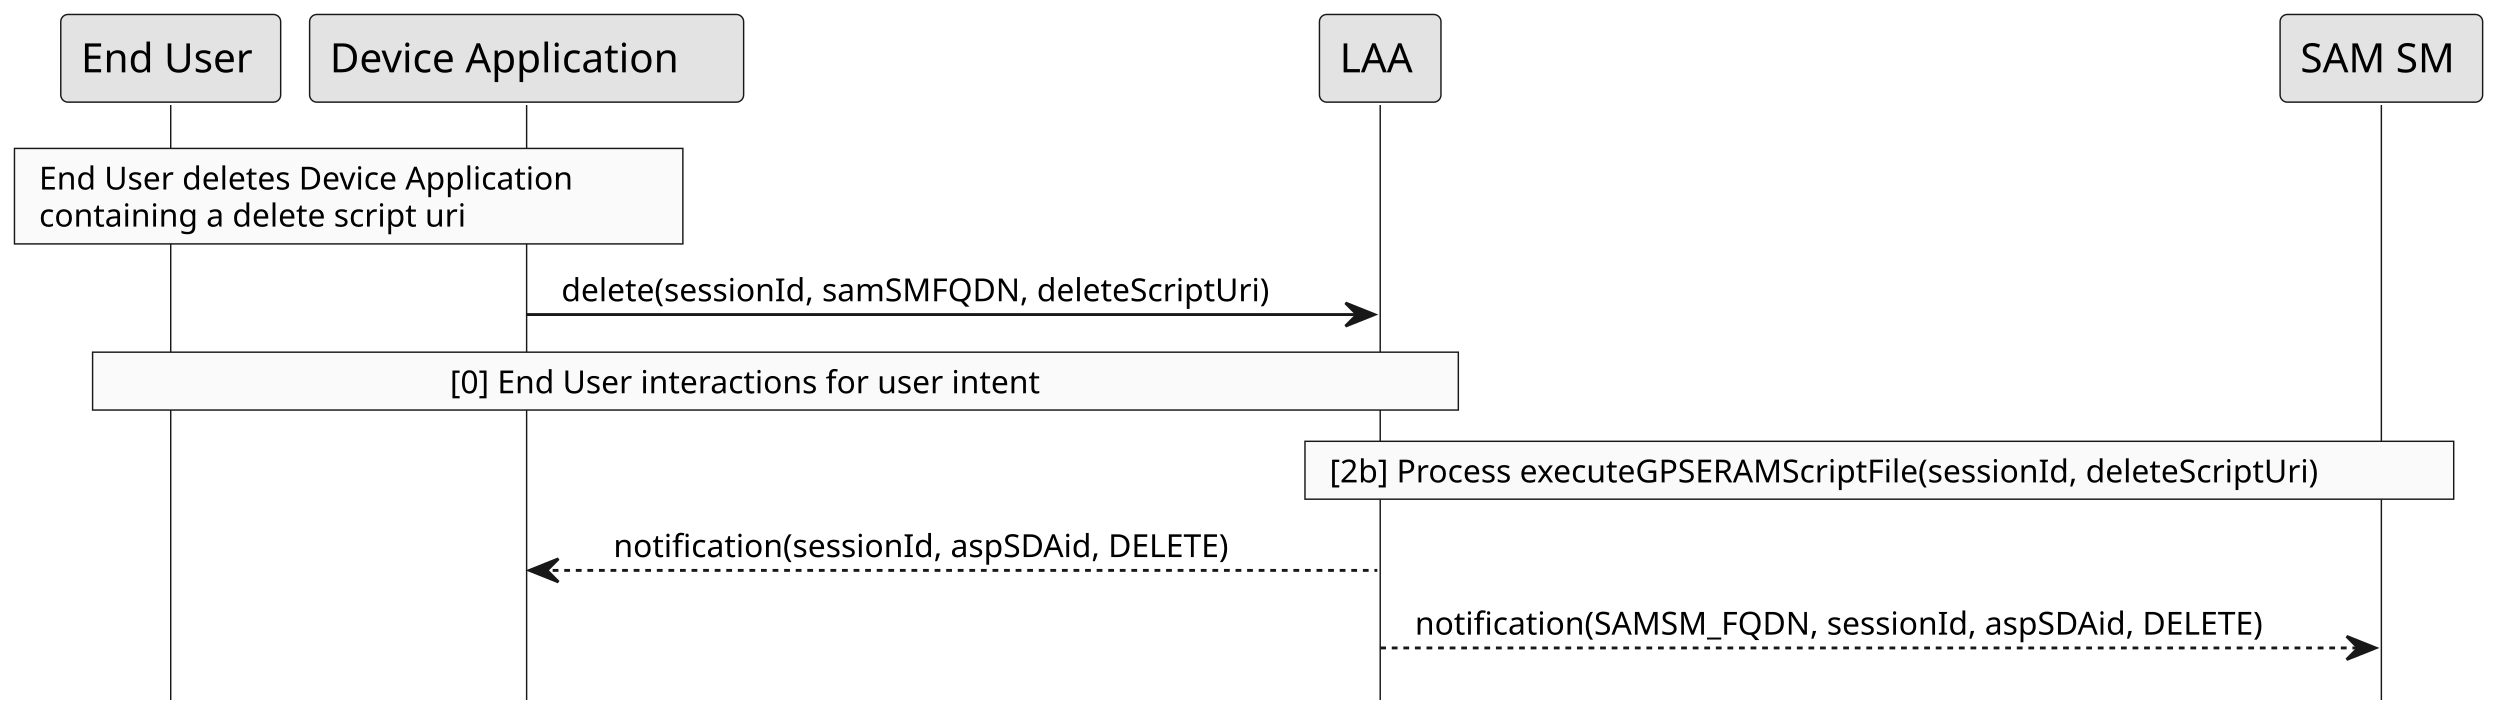
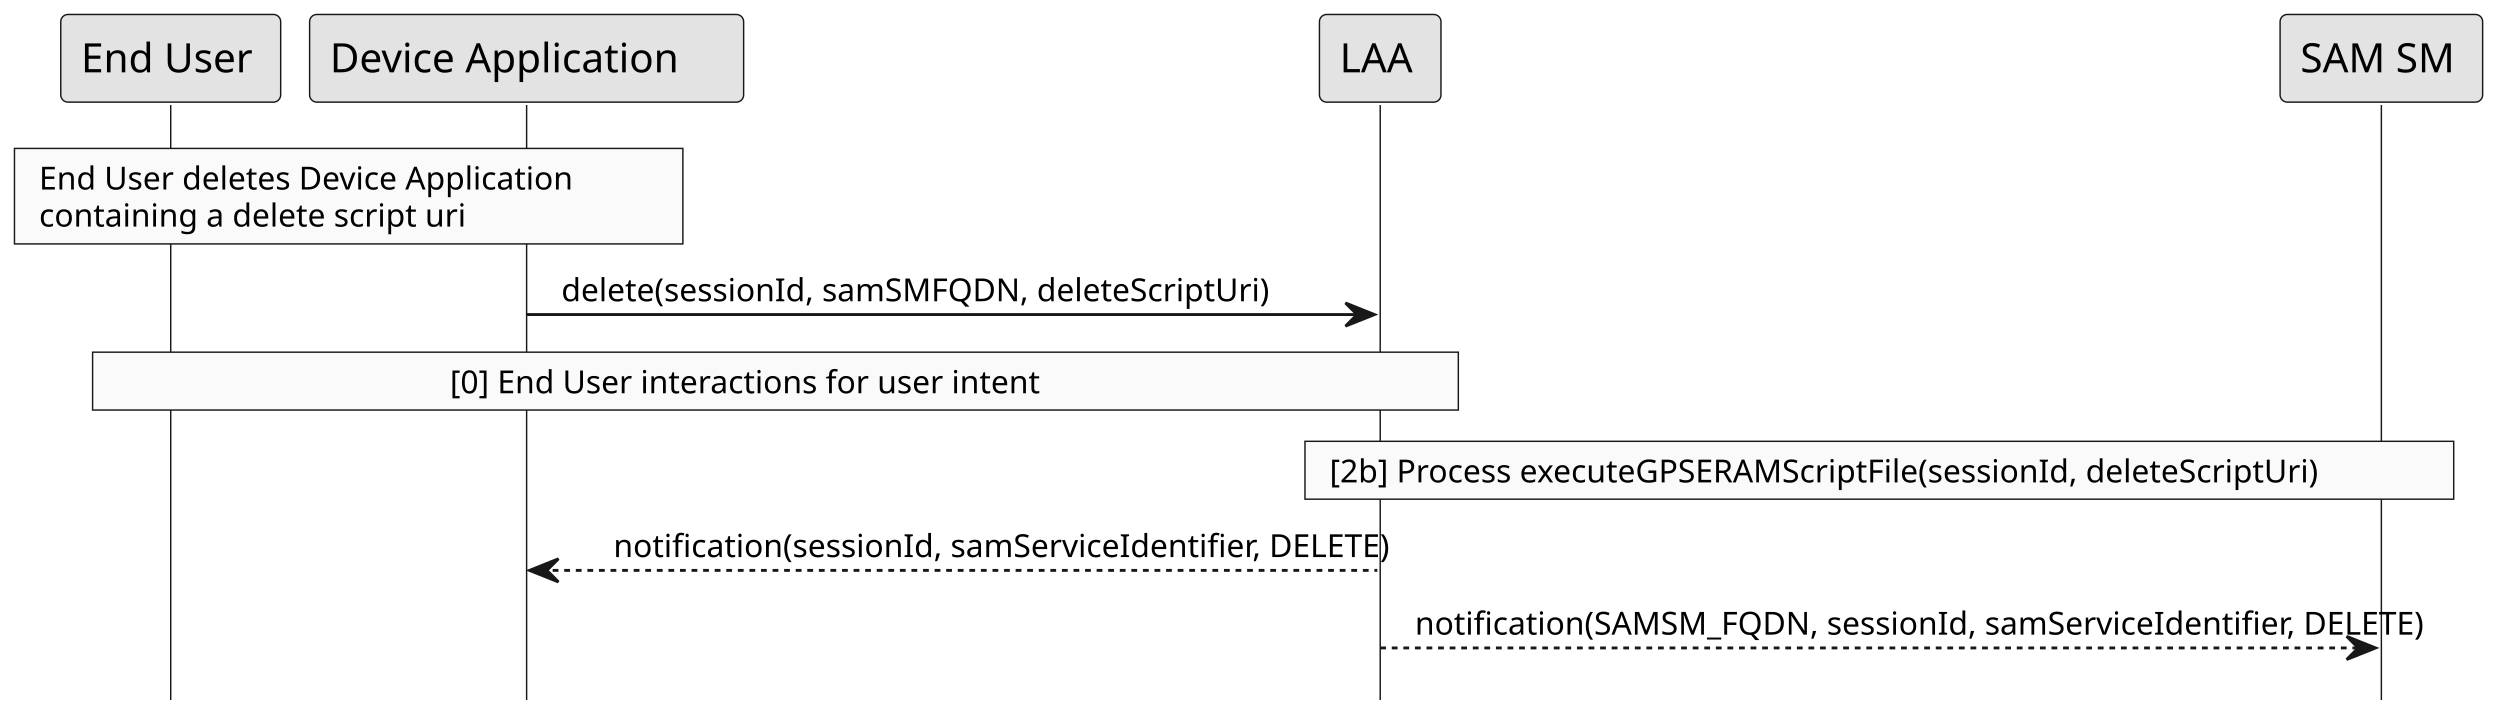
<svg xmlns="http://www.w3.org/2000/svg" contentStyleType="text/css" height="248px" preserveAspectRatio="none" style="width:864px;height:248px;background:#FFFFFF;" version="1.1" viewBox="0 0 864 248" width="864px" zoomAndPan="magnify">
  <defs />
  <g>
    <line style="stroke:#181818;stroke-width:0.5;" x1="59" x2="59" y1="36.297" y2="241.93" />
    <line style="stroke:#181818;stroke-width:0.5;" x1="182" x2="182" y1="36.297" y2="241.93" />
    <line style="stroke:#181818;stroke-width:0.5;" x1="477" x2="477" y1="36.297" y2="241.93" />
    <line style="stroke:#181818;stroke-width:0.5;" x1="823" x2="823" y1="36.297" y2="241.93" />
    <rect fill="#E3E3E3" height="30.297" rx="2.5" ry="2.5" style="stroke:#181818;stroke-width:0.5;" width="76" x="21" y="5" />
    <text fill="#000000" font-family="sans-serif" font-size="14" lengthAdjust="spacing" textLength="62" x="28" y="24.995">End User</text>
    <rect fill="#E3E3E3" height="30.297" rx="2.5" ry="2.5" style="stroke:#181818;stroke-width:0.5;" width="150" x="107" y="5" />
    <text fill="#000000" font-family="sans-serif" font-size="14" lengthAdjust="spacing" textLength="136" x="114" y="24.995">Device Application</text>
    <rect fill="#E3E3E3" height="30.297" rx="2.5" ry="2.5" style="stroke:#181818;stroke-width:0.5;" width="42" x="456" y="5" />
    <text fill="#000000" font-family="sans-serif" font-size="14" lengthAdjust="spacing" textLength="28" x="463" y="24.995">LAA</text>
    <rect fill="#E3E3E3" height="30.297" rx="2.5" ry="2.5" style="stroke:#181818;stroke-width:0.5;" width="70" x="788" y="5" />
    <text fill="#000000" font-family="sans-serif" font-size="14" lengthAdjust="spacing" textLength="56" x="795" y="24.995">SAM SM</text>
    <rect fill="#FAFAFA" height="33" style="stroke:#181818;stroke-width:0.5;" width="231" x="5" y="51.297" />
    <text fill="#000000" font-family="sans-serif" font-size="11" lengthAdjust="spacing" textLength="210" x="13.5" y="65.507">End User deletes Device Application</text>
    <text fill="#000000" font-family="sans-serif" font-size="11" lengthAdjust="spacing" textLength="163" x="13.5" y="78.312">containing a delete script uri</text>
    <polygon fill="#181818" points="465,104.711,475,108.711,465,112.711,469,108.711" style="stroke:#181818;stroke-width:1.0;" />
    <line style="stroke:#181818;stroke-width:1.0;" x1="182" x2="471" y1="108.711" y2="108.711" />
    <text fill="#000000" font-family="sans-serif" font-size="11" lengthAdjust="spacing" textLength="271" x="194" y="104.117">delete(sessionId, samSMFQDN, deleteScriptUri)</text>
    <rect fill="#FAFAFA" height="20" style="stroke:#181818;stroke-width:0.5;" width="472" x="32" y="121.711" />
    <text fill="#000000" font-family="sans-serif" font-size="11" lengthAdjust="spacing" textLength="225" x="155.5" y="135.921">[0] End User interactions for user intent</text>
    <rect fill="#FAFAFA" height="20" style="stroke:#181818;stroke-width:0.5;" width="397" x="451" y="152.516" />
    <text fill="#000000" font-family="sans-serif" font-size="11" lengthAdjust="spacing" textLength="380" x="459.5" y="166.726">[2b] Process executeGPSERAMScriptFile(sessionId, deleteScriptUri)</text>
    <polygon fill="#181818" points="193,193.125,183,197.125,193,201.125,189,197.125" style="stroke:#181818;stroke-width:1.0;" />
    <line style="stroke:#181818;stroke-width:1.0;stroke-dasharray:2.0,2.0;" x1="187" x2="476" y1="197.125" y2="197.125" />
-     <text fill="#000000" font-family="sans-serif" font-size="11" lengthAdjust="spacing" textLength="235" x="212" y="192.531">notification(sessionId, aspSDAid, DELETE)</text>
+     <text fill="#000000" font-family="sans-serif" font-size="11" lengthAdjust="spacing" textLength="235" x="212" y="192.531">notification(sessionId, samServiceIdentifier, DELETE)</text>
    <polygon fill="#181818" points="811,219.93,821,223.93,811,227.93,815,223.93" style="stroke:#181818;stroke-width:1.0;" />
    <line style="stroke:#181818;stroke-width:1.0;stroke-dasharray:2.0,2.0;" x1="477" x2="817" y1="223.93" y2="223.93" />
-     <text fill="#000000" font-family="sans-serif" font-size="11" lengthAdjust="spacing" textLength="322" x="489" y="219.335">notification(SAMSM_FQDN, sessionId, aspSDAid, DELETE)</text>
+     <text fill="#000000" font-family="sans-serif" font-size="11" lengthAdjust="spacing" textLength="322" x="489" y="219.335">notification(SAMSM_FQDN, sessionId, samServiceIdentifier, DELETE)</text>
  </g>
</svg>
